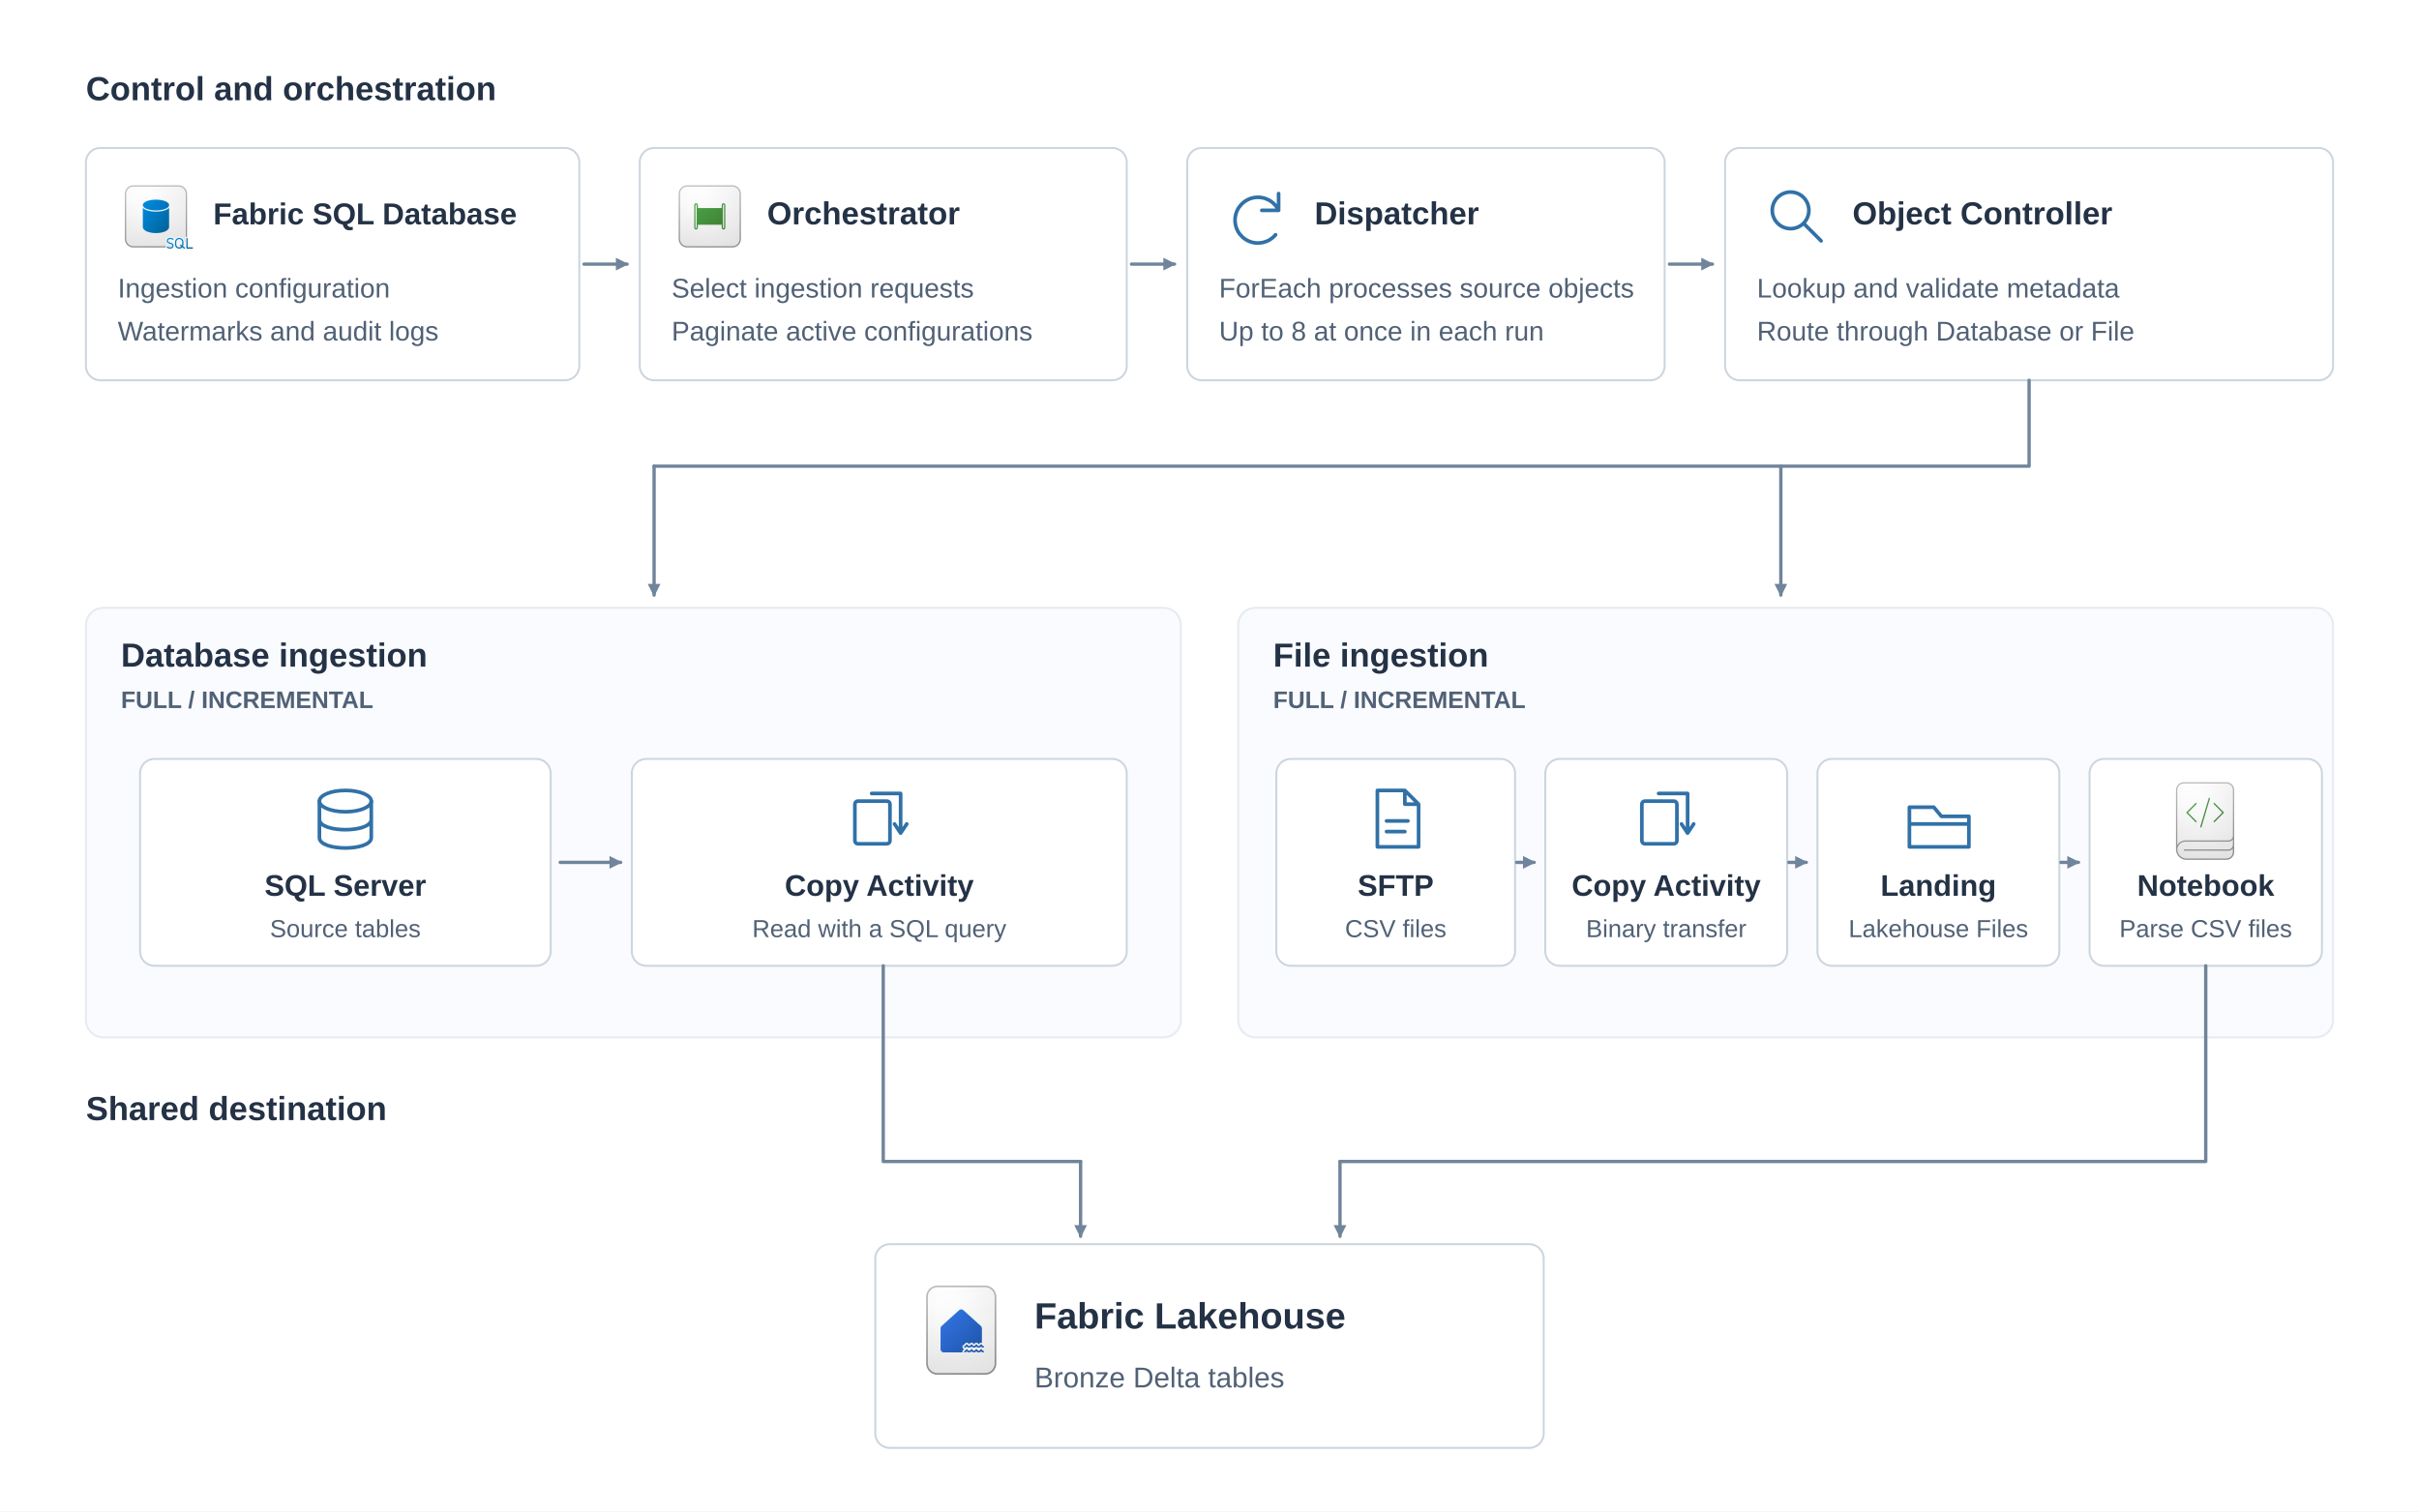
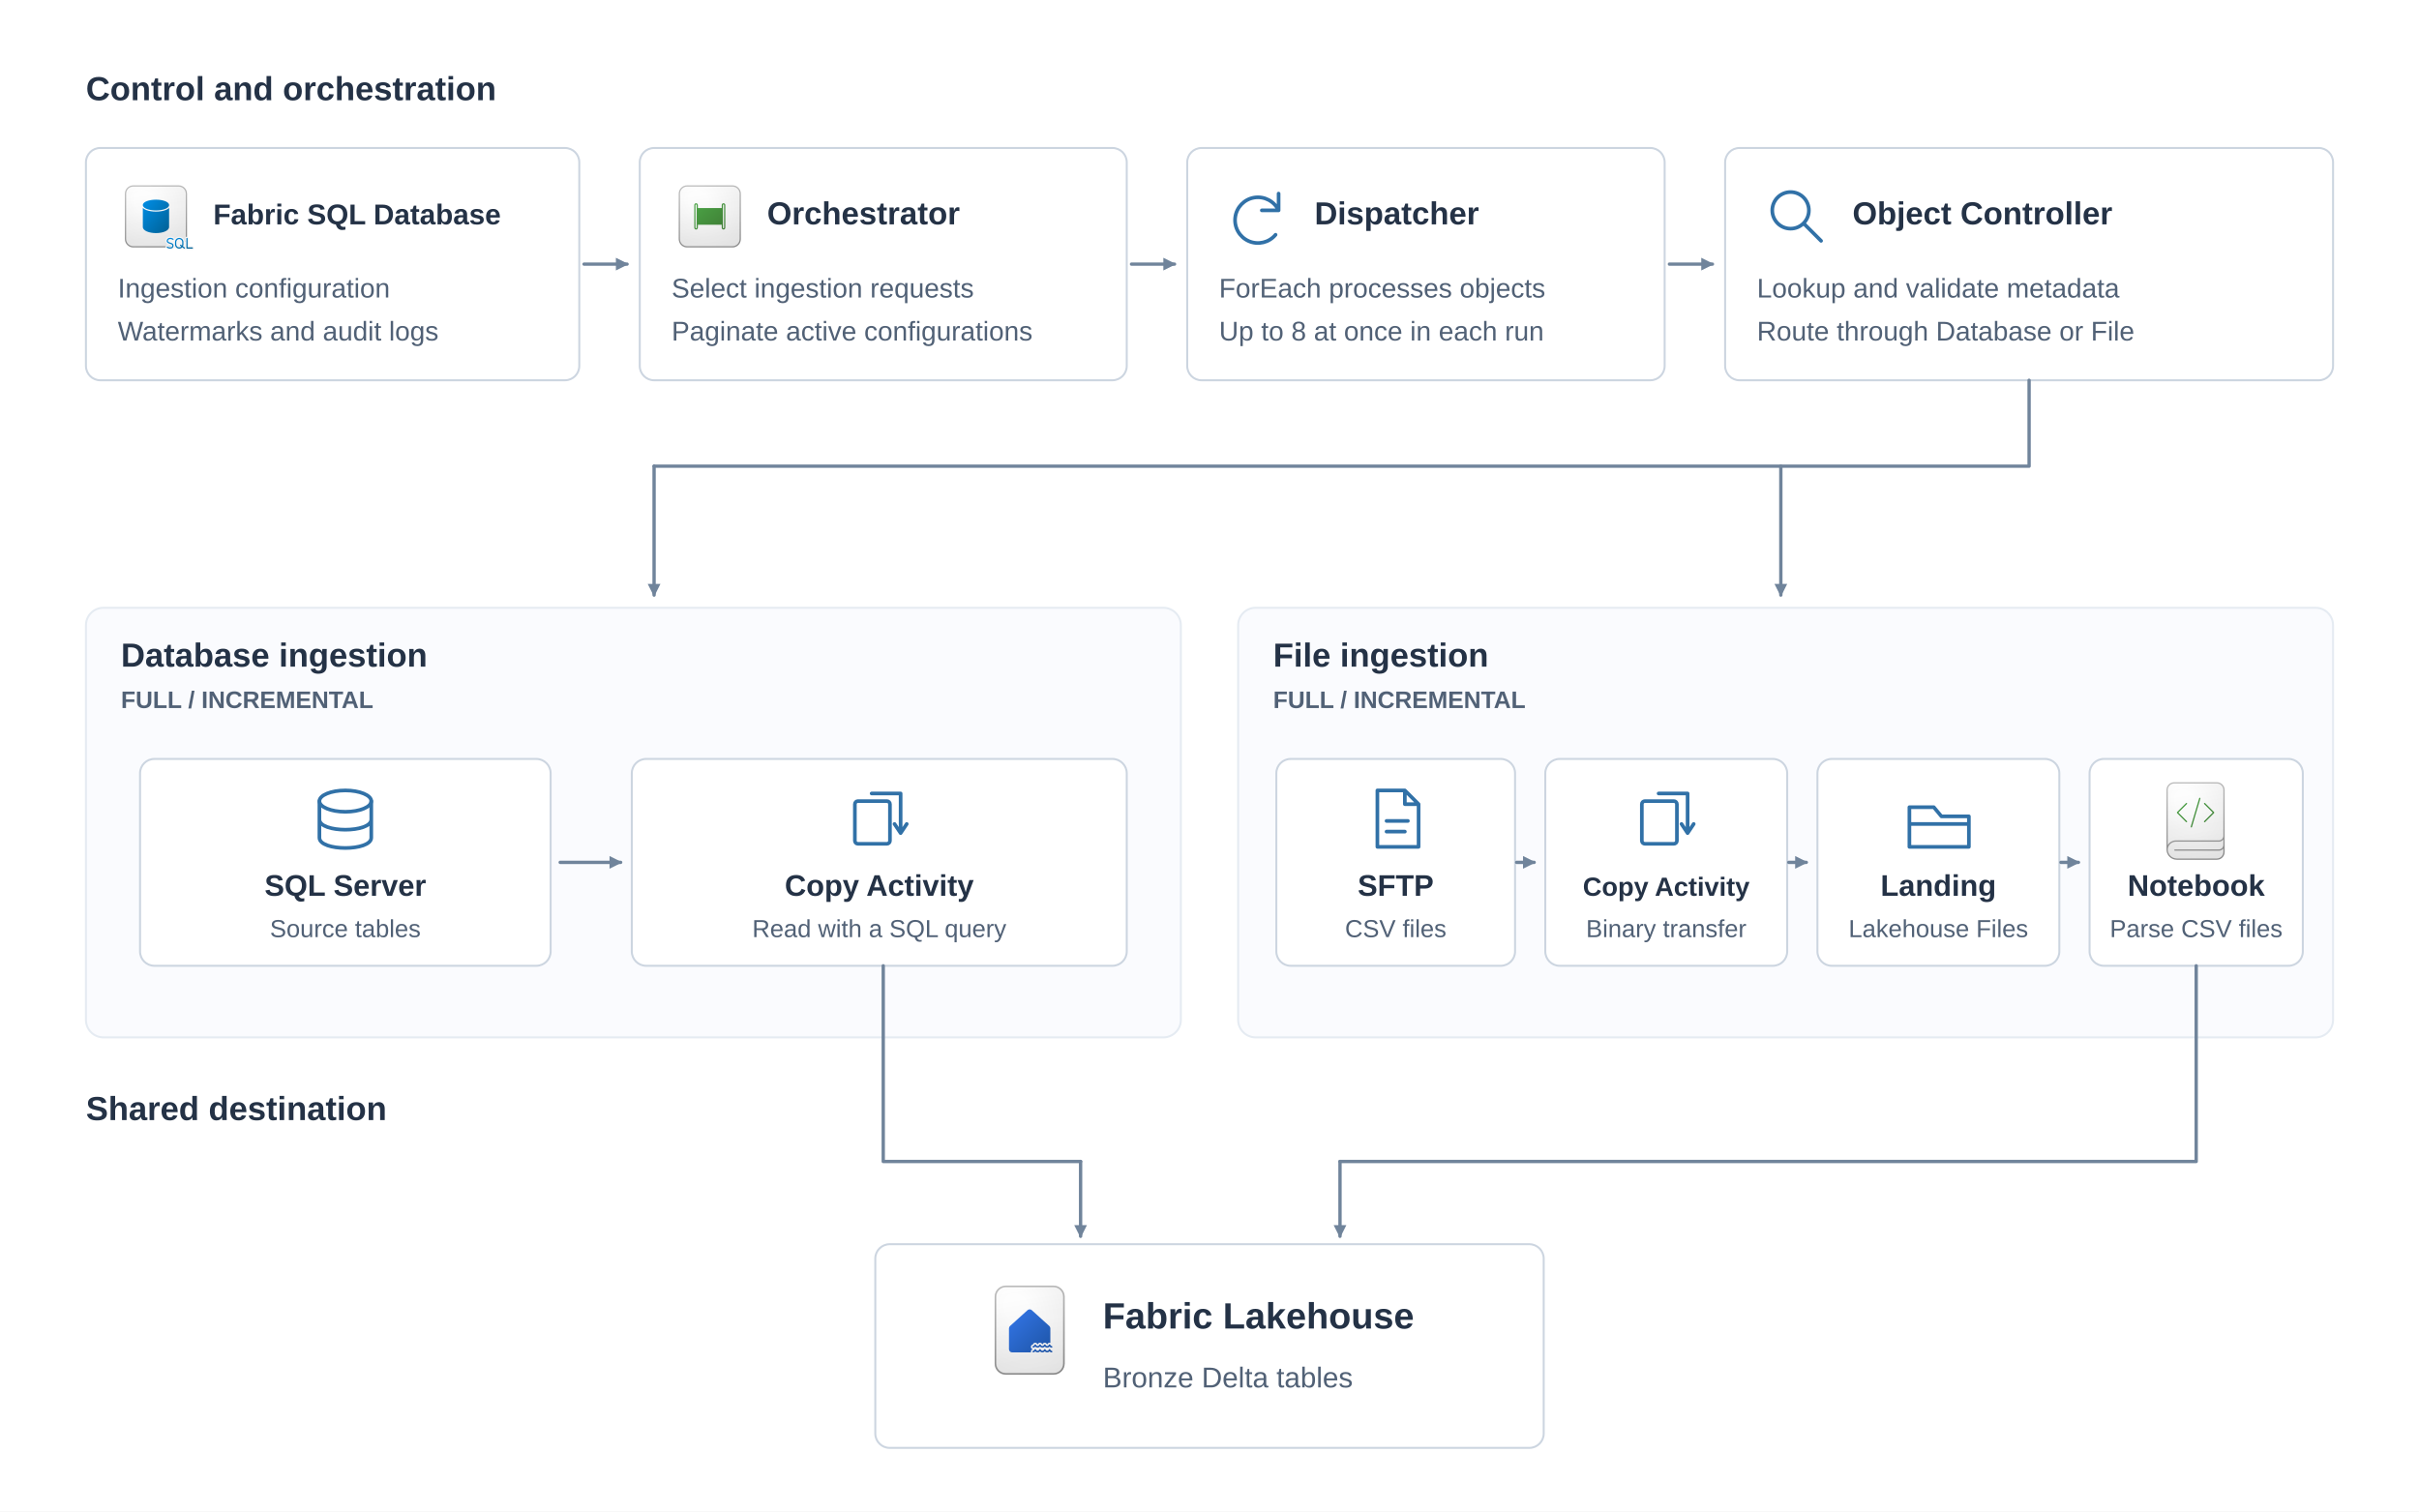
<svg xmlns="http://www.w3.org/2000/svg" width="1520" height="950" viewBox="0 0 1520 950" role="img" aria-labelledby="architecture-title architecture-description">
  <defs>
    <marker id="arrow" markerWidth="8" markerHeight="8" refX="7" refY="4" orient="auto" markerUnits="userSpaceOnUse">
      <path d="M0 0 L8 4 L0 8 Z" fill="#70849B" />
    </marker>
  </defs>
  <rect x="0" y="0" width="1520" height="950" fill="#FFFFFF" />
  <text x="54" y="63" font-family="Segoe UI, Arial, sans-serif" font-size="21" font-weight="650" fill="#243246">Control and orchestration</text>
  <rect x="54" y="93" width="310" height="146" rx="9" fill="#fff" stroke="#CCD5E0" stroke-width="1.25" />
  <svg x="74" y="112" width="48" height="48" viewBox="0 0 64 64" aria-hidden="true">
    <path fill="url(#i736854-a)" d="M6 13a7 7 0 0 1 7-7h38a7 7 0 0 1 7 7v38a7 7 0 0 1-7 7H13a7 7 0 0 1-7-7z" />
    <path fill="url(#i736854-b)" fill-opacity=".2" d="M6 13a7 7 0 0 1 7-7h38a7 7 0 0 1 7 7v38a7 7 0 0 1-7 7H13a7 7 0 0 1-7-7z" />
    <path fill="url(#i736854-c)" fill-rule="evenodd" d="M51 7H13a6 6 0 0 0-6 6v38a6 6 0 0 0 6 6h38a6 6 0 0 0 6-6V13a6 6 0 0 0-6-6M13 6a7 7 0 0 0-7 7v38a7 7 0 0 0 7 7h38a7 7 0 0 0 7-7V13a7 7 0 0 0-7-7z" clip-rule="evenodd" />
    <path fill="#F5F5F5" d="M43.59 60a4.83 4.83 0 0 1-3.03-1.09 1.505 1.505 0 0 1-.21-2.11 1.5 1.5 0 0 1 2.11-.21c.33.27.74.41 1.17.41h.16c.94 0 .94-.19.94-.5 0-.21-.82-.44-1.09-.51l-.13-.04c-.87-.24-3.5-.98-3.5-3.44.04-.59.17-1.06.4-1.52.23-.44.54-.83.92-1.14.7-.59 1.64-.9 2.7-.9 1.16 0 2.36.39 3.2 1.03.32.243.513.592.57.961q.23-.33.52-.621c.82-.82 1.98-1.28 3.18-1.28s2.37.47 3.18 1.28a4.47 4.47 0 0 1 1.297 2.72 1 1 0 0 1 .523.26v-2.8c0-.83.67-1.5 1.5-1.5s1.5.67 1.5 1.5V57h3c.83 0 1.5.67 1.5 1.5s-.67 1.5-1.5 1.5H58c-.41 0-.78-.163-1.051-.429a1.5 1.5 0 0 1-1.109.489c-.33 0-.64-.1-.9-.3l-.81-.61c-.76.55-1.67.85-2.63.85a4.47 4.47 0 0 1-3.737-2h-.302c-.535 1.249-1.788 1.98-3.531 1.98l-.088.004c-.062.002-.142.006-.222.006z" />
    <path fill="url(#i736854-d)" d="M42.59 51.39c.85-.71 2.53-.49 3.4.18.22.17.53.13.7-.09s.13-.53-.09-.7c-1.19-.91-3.39-1.21-4.65-.16a2.65 2.65 0 0 0-.96 1.89c0 1.69 1.92 2.24 2.77 2.47l.13.04c.96.26 1.82.58 1.82 1.47 0 .64-.19 1.49-1.86 1.49a2.82 2.82 0 0 1-2.04-.63.503.503 0 0 0-.7.07c-.17.21-.14.53.07.7.69.56 1.55.86 2.4.86.1 0 .21 0 .31-.01 1.79 0 2.82-.91 2.82-2.49 0-1.73-1.73-2.21-2.56-2.44l-.14-.04c-1.05-.29-2.01-.68-2.02-1.47.01-.22.07-.44.18-.64.1-.2.24-.37.42-.52z" />
    <path fill="url(#i736854-e)" fill-rule="evenodd" d="M54.63 57.03c.23-.48.37-1 .37-1.53v-2c0-.94-.36-1.81-1.03-2.48-1.32-1.32-3.63-1.32-4.95 0-.66.66-1.03 1.54-1.03 2.48v2c0 .92.37 1.82 1.03 2.47S50.56 59 51.49 59s1.81-.36 2.47-1.03a.5.5 0 0 0 .062-.08l.028-.04 1.47 1.1c.09.07.2.1.3.1.15 0 .3-.07.4-.2.17-.22.12-.53-.1-.7l-1.51-1.13zm-1.36.24c-.95.94-2.59.94-3.54 0-.47-.47-.73-1.11-.73-1.77v-2c0-.67.26-1.3.73-1.77s1.1-.73 1.77-.73 1.3.26 1.77.73.73 1.1.73 1.77v2c0 .32-.06.63-.18.92l-.92-.69a.5.5 0 0 0-.7.1c-.17.22-.12.53.1.7l.97.73z" clip-rule="evenodd" />
    <path fill="url(#i736854-f)" d="M58.5 58h4c.28 0 .5.22.5.5s-.22.5-.5.5H58c-.28 0-.5-.22-.5-.5v-8c0-.28.22-.5.5-.5s.5.22.5.5z" />
    <path fill="url(#i736854-g)" d="M21 24.866v16.148h.003c.036.794.426 1.495 1 2.077.601.61 1.439 1.13 2.424 1.553C26.401 45.49 29.085 46 32.02 46s5.61-.509 7.574-1.357c.98-.423 1.814-.943 2.411-1.553.576-.588.964-1.296.994-2.095H43v-16.13a5 5 0 0 1-.345.338c-.721.643-1.676 1.15-2.723 1.545C37.827 27.54 35.022 28 32 28s-5.827-.459-7.932-1.252c-1.047-.395-2.002-.902-2.723-1.545a5 5 0 0 1-.345-.337" />
    <path fill="url(#i736854-h)" d="M43 22.484v.032c-.006.76-.418 1.414-1.01 1.94-.597.533-1.43.986-2.41 1.356C37.612 26.553 34.932 27 32 27s-5.613-.447-7.58-1.188c-.85-.32-1.59-.704-2.16-1.148l-.038-.03a5 5 0 0 1-.212-.177c-.596-.531-1.01-1.19-1.01-1.957a2 2 0 0 1 .019-.282c.087-.647.47-1.21.991-1.675.597-.532 1.43-.985 2.41-1.355C26.388 18.447 29.068 18 32 18s5.613.447 7.58 1.188c.98.37 1.813.823 2.41 1.355q.07.063.138.129c.517.503.867 1.113.872 1.812" />
    <defs>
      <linearGradient id="i736854-a" x1="20.444" x2="27.022" y1="6" y2="58.622" gradientUnits="userSpaceOnUse">
        <stop stop-color="#fff" />
        <stop offset="1" stop-color="#EBEBEB" />
      </linearGradient>
      <linearGradient id="i736854-c" x1="22.792" x2="29.793" y1="6" y2="58.511" gradientUnits="userSpaceOnUse">
        <stop stop-color="#BBB" />
        <stop offset="1" stop-color="#888" />
      </linearGradient>
      <linearGradient id="i736854-d" x1="40.99" x2="47.411" y1="49.955" y2="65.492" gradientUnits="userSpaceOnUse">
        <stop stop-color="#008EE6" />
        <stop offset="1" stop-color="#006094" />
      </linearGradient>
      <linearGradient id="i736854-e" x1="40.99" x2="47.411" y1="49.955" y2="65.492" gradientUnits="userSpaceOnUse">
        <stop stop-color="#008EE6" />
        <stop offset="1" stop-color="#006094" />
      </linearGradient>
      <linearGradient id="i736854-f" x1="40.99" x2="47.411" y1="49.955" y2="65.492" gradientUnits="userSpaceOnUse">
        <stop stop-color="#008EE6" />
        <stop offset="1" stop-color="#006094" />
      </linearGradient>
      <linearGradient id="i736854-g" x1="21" x2="48.205" y1="18" y2="39.375" gradientUnits="userSpaceOnUse">
        <stop stop-color="#008EE6" />
        <stop offset="1" stop-color="#006094" />
      </linearGradient>
      <linearGradient id="i736854-h" x1="21" x2="48.205" y1="18" y2="39.375" gradientUnits="userSpaceOnUse">
        <stop stop-color="#008EE6" />
        <stop offset="1" stop-color="#006094" />
      </linearGradient>
      <radialGradient id="i736854-b" cx="0" cy="0" r="1" gradientTransform="matrix(27.4444 41.16672 -35.62501 23.74995 22.61 19.541)" gradientUnits="userSpaceOnUse">
        <stop offset=".177" stop-color="#fff" />
        <stop offset="1" stop-color="#B8B8B8" />
      </radialGradient>
    </defs>
  </svg>
-   <text x="134" y="141" font-family="Segoe UI, Arial, sans-serif" font-size="19" font-weight="650" fill="#243246">Fabric SQL Database</text>
+   <text x="134" y="141" font-family="Segoe UI, Arial, sans-serif" font-size="18" font-weight="650" fill="#243246">Fabric SQL Database</text>
  <text x="74" y="187" font-family="Segoe UI, Arial, sans-serif" font-size="17" font-weight="400" fill="#516176">Ingestion configuration</text>
  <text x="74" y="214" font-family="Segoe UI, Arial, sans-serif" font-size="17" font-weight="400" fill="#516176">Watermarks and audit logs</text>
  <rect x="402" y="93" width="306" height="146" rx="9" fill="#fff" stroke="#CCD5E0" stroke-width="1.25" />
  <svg x="422" y="112" width="48" height="48" viewBox="0 0 64 64" aria-hidden="true">
    <path fill="url(#i096c8c-a)" d="M6 13a7 7 0 0 1 7-7h38a7 7 0 0 1 7 7v38a7 7 0 0 1-7 7H13a7 7 0 0 1-7-7z" />
    <path fill="url(#i096c8c-b)" fill-opacity=".2" d="M6 13a7 7 0 0 1 7-7h38a7 7 0 0 1 7 7v38a7 7 0 0 1-7 7H13a7 7 0 0 1-7-7z" />
    <path fill="url(#i096c8c-c)" fill-rule="evenodd" d="M51 7H13a6 6 0 0 0-6 6v38a6 6 0 0 0 6 6h38a6 6 0 0 0 6-6V13a6 6 0 0 0-6-6M13 6a7 7 0 0 0-7 7v38a7 7 0 0 0 7 7h38a7 7 0 0 0 7-7V13a7 7 0 0 0-7-7z" clip-rule="evenodd" />
    <path fill="url(#i096c8c-d)" fill-rule="evenodd" d="M22 41.5V39h20v2.5a1.5 1.5 0 0 0 3 0v-19a1.5 1.5 0 0 0-3 0V25H22v-2.5a1.5 1.5 0 0 0-3 0v19a1.5 1.5 0 0 0 3 0m-1 0v-19a.5.5 0 0 0-1 0v19a.5.5 0 0 0 1 0m23-19v19a.5.5 0 0 1-1 0v-19a.5.5 0 0 1 1 0" clip-rule="evenodd" />
    <defs>
      <linearGradient id="i096c8c-a" x1="20.444" x2="27.022" y1="6" y2="58.622" gradientUnits="userSpaceOnUse">
        <stop stop-color="#fff" />
        <stop offset="1" stop-color="#EBEBEB" />
      </linearGradient>
      <linearGradient id="i096c8c-c" x1="22.792" x2="29.793" y1="6" y2="58.511" gradientUnits="userSpaceOnUse">
        <stop stop-color="#BBB" />
        <stop offset="1" stop-color="#888" />
      </linearGradient>
      <linearGradient id="i096c8c-d" x1="19" x2="40.697" y1="21" y2="46.641" gradientUnits="userSpaceOnUse">
        <stop stop-color="#4BA446" />
        <stop offset="1" stop-color="#3F7D35" />
      </linearGradient>
      <radialGradient id="i096c8c-b" cx="0" cy="0" r="1" gradientTransform="matrix(27.4444 41.16672 -35.62501 23.74995 22.61 19.541)" gradientUnits="userSpaceOnUse">
        <stop offset=".177" stop-color="#fff" />
        <stop offset="1" stop-color="#B8B8B8" />
      </radialGradient>
    </defs>
  </svg>
  <text x="482" y="141" font-family="Segoe UI, Arial, sans-serif" font-size="20" font-weight="650" fill="#243246">Orchestrator</text>
  <text x="422" y="187" font-family="Segoe UI, Arial, sans-serif" font-size="17" font-weight="400" fill="#516176">Select ingestion requests</text>
  <text x="422" y="214" font-family="Segoe UI, Arial, sans-serif" font-size="17" font-weight="400" fill="#516176">Paginate active configurations</text>
  <rect x="746" y="93" width="300" height="146" rx="9" fill="#fff" stroke="#CCD5E0" stroke-width="1.25" />
  <svg x="767" y="114" width="46" height="46" viewBox="0 0 48 48" aria-hidden="true">
    <g stroke="#3171A7" stroke-width="2.4" stroke-linejoin="round" stroke-linecap="round" fill="none">
      <path d="M38 19a15 15 0 1 0-2 16 M38 19V8 M38 19H27" />
    </g>
  </svg>
  <text x="826" y="141" font-family="Segoe UI, Arial, sans-serif" font-size="20" font-weight="650" fill="#243246">Dispatcher</text>
-   <text x="766" y="187" font-family="Segoe UI, Arial, sans-serif" font-size="17" font-weight="400" fill="#516176">ForEach processes source objects</text>
+   <text x="766" y="187" font-family="Segoe UI, Arial, sans-serif" font-size="17" font-weight="400" fill="#516176">ForEach processes objects</text>
  <text x="766" y="214" font-family="Segoe UI, Arial, sans-serif" font-size="17" font-weight="400" fill="#516176">Up to 8 at once in each run</text>
  <rect x="1084" y="93" width="382" height="146" rx="9" fill="#fff" stroke="#CCD5E0" stroke-width="1.25" />
  <svg x="1105" y="114" width="46" height="46" viewBox="0 0 48 48" aria-hidden="true">
    <g stroke="#3171A7" stroke-width="2.4" stroke-linejoin="round" stroke-linecap="round" fill="none">
      <circle cx="21" cy="19" r="12" />
      <path d="M30 28l11 11" />
    </g>
  </svg>
  <text x="1164" y="141" font-family="Segoe UI, Arial, sans-serif" font-size="20" font-weight="650" fill="#243246">Object Controller</text>
  <text x="1104" y="187" font-family="Segoe UI, Arial, sans-serif" font-size="17" font-weight="400" fill="#516176">Lookup and validate metadata</text>
  <text x="1104" y="214" font-family="Segoe UI, Arial, sans-serif" font-size="17" font-weight="400" fill="#516176">Route through Database or File</text>
  <path d="M367 166 H394" stroke="#70849B" stroke-width="2.1" stroke-linejoin="round" stroke-linecap="round" fill="none" marker-end="url(#arrow)" />
  <path d="M711 166 H738" stroke="#70849B" stroke-width="2.1" stroke-linejoin="round" stroke-linecap="round" fill="none" marker-end="url(#arrow)" />
  <path d="M1049 166 H1076" stroke="#70849B" stroke-width="2.1" stroke-linejoin="round" stroke-linecap="round" fill="none" marker-end="url(#arrow)" />
  <path d="M1275 239 V293 H411" stroke="#70849B" stroke-width="2.1" stroke-linejoin="round" stroke-linecap="round" fill="none" />
  <path d="M411 293 V374" stroke="#70849B" stroke-width="2.1" stroke-linejoin="round" stroke-linecap="round" fill="none" marker-end="url(#arrow)" />
  <path d="M1119 293 V374" stroke="#70849B" stroke-width="2.1" stroke-linejoin="round" stroke-linecap="round" fill="none" marker-end="url(#arrow)" />
  <rect x="54" y="382" width="688" height="270" rx="11" fill="#FAFBFE" stroke="#E5EBF2" stroke-width="1.25" />
  <rect x="778" y="382" width="688" height="270" rx="11" fill="#FAFBFE" stroke="#E5EBF2" stroke-width="1.25" />
  <text x="76" y="419" font-family="Segoe UI, Arial, sans-serif" font-size="21" font-weight="650" fill="#243246">Database ingestion</text>
  <text x="76" y="445" font-family="Segoe UI, Arial, sans-serif" font-size="15" font-weight="550" fill="#516176">FULL / INCREMENTAL</text>
  <text x="800" y="419" font-family="Segoe UI, Arial, sans-serif" font-size="21" font-weight="650" fill="#243246">File ingestion</text>
  <text x="800" y="445" font-family="Segoe UI, Arial, sans-serif" font-size="15" font-weight="550" fill="#516176">FULL / INCREMENTAL</text>
  <rect x="88" y="477" width="258" height="130" rx="9" fill="#fff" stroke="#CCD5E0" stroke-width="1.25" />
  <svg x="194" y="492" width="46" height="46" viewBox="0 0 48 48" aria-hidden="true">
    <g stroke="#3171A7" stroke-width="2.4" stroke-linejoin="round" stroke-linecap="round" fill="none">
      <ellipse cx="24" cy="12" rx="17" ry="7" />
      <path d="M7 12v24c0 9 34 9 34 0V12 M7 24c0 9 34 9 34 0" />
    </g>
  </svg>
  <text x="217" y="563" font-family="Segoe UI, Arial, sans-serif" font-size="18.7" font-weight="650" fill="#243246" text-anchor="middle">SQL Server</text>
  <text x="217" y="589" font-family="Segoe UI, Arial, sans-serif" font-size="15.5" font-weight="400" fill="#516176" text-anchor="middle">Source tables</text>
  <rect x="397" y="477" width="311" height="130" rx="9" fill="#fff" stroke="#CCD5E0" stroke-width="1.25" />
  <svg x="529.5" y="492" width="46" height="46" viewBox="0 0 48 48" aria-hidden="true">
    <g stroke="#3171A7" stroke-width="2.4" stroke-linejoin="round" stroke-linecap="round" fill="none">
      <rect x="8" y="12" width="23" height="28" rx="2" />
      <path d="M19 7h19v26 M34 27l4 6 4-6" />
    </g>
  </svg>
  <text x="552.5" y="563" font-family="Segoe UI, Arial, sans-serif" font-size="18.7" font-weight="650" fill="#243246" text-anchor="middle">Copy Activity</text>
  <text x="552.5" y="589" font-family="Segoe UI, Arial, sans-serif" font-size="15.5" font-weight="400" fill="#516176" text-anchor="middle">Read with a SQL query</text>
  <path d="M352 542 H390" stroke="#70849B" stroke-width="2.1" stroke-linejoin="round" stroke-linecap="round" fill="none" marker-end="url(#arrow)" />
  <rect x="802" y="477" width="150" height="130" rx="9" fill="#fff" stroke="#CCD5E0" stroke-width="1.25" />
  <svg x="854" y="492" width="46" height="46" viewBox="0 0 48 48" aria-hidden="true">
    <g stroke="#3171A7" stroke-width="2.4" stroke-linejoin="round" stroke-linecap="round" fill="none">
      <path d="M12 5h18l9 9v28H12z M30 5v9h9 M18 25h14 M18 32h12" />
    </g>
  </svg>
  <text x="877" y="563" font-family="Segoe UI, Arial, sans-serif" font-size="18.7" font-weight="650" fill="#243246" text-anchor="middle">SFTP</text>
  <text x="877" y="589" font-family="Segoe UI, Arial, sans-serif" font-size="15.5" font-weight="400" fill="#516176" text-anchor="middle">CSV files</text>
  <rect x="971" y="477" width="152" height="130" rx="9" fill="#fff" stroke="#CCD5E0" stroke-width="1.25" />
  <svg x="1024" y="492" width="46" height="46" viewBox="0 0 48 48" aria-hidden="true">
    <g stroke="#3171A7" stroke-width="2.4" stroke-linejoin="round" stroke-linecap="round" fill="none">
      <rect x="8" y="12" width="23" height="28" rx="2" />
      <path d="M19 7h19v26 M34 27l4 6 4-6" />
    </g>
  </svg>
-   <text x="1047" y="563" font-family="Segoe UI, Arial, sans-serif" font-size="18.7" font-weight="650" fill="#243246" text-anchor="middle">Copy Activity</text>
+   <text x="1047" y="563" font-family="Segoe UI, Arial, sans-serif" font-size="16.5" font-weight="650" fill="#243246" text-anchor="middle">Copy Activity</text>
  <text x="1047" y="589" font-family="Segoe UI, Arial, sans-serif" font-size="15.5" font-weight="400" fill="#516176" text-anchor="middle">Binary transfer</text>
  <rect x="1142" y="477" width="152" height="130" rx="9" fill="#fff" stroke="#CCD5E0" stroke-width="1.25" />
  <svg x="1195" y="492" width="46" height="46" viewBox="0 0 48 48" aria-hidden="true">
    <g stroke="#3171A7" stroke-width="2.4" stroke-linejoin="round" stroke-linecap="round" fill="none">
      <path d="M5 16h16l5 6h18v20H5z M5 27h39" />
    </g>
  </svg>
  <text x="1218" y="563" font-family="Segoe UI, Arial, sans-serif" font-size="18.7" font-weight="650" fill="#243246" text-anchor="middle">Landing</text>
  <text x="1218" y="589" font-family="Segoe UI, Arial, sans-serif" font-size="15.5" font-weight="400" fill="#516176" text-anchor="middle">Lakehouse Files</text>
-   <rect x="1313" y="477" width="146" height="130" rx="9" fill="#fff" stroke="#CCD5E0" stroke-width="1.25" />
-   <svg x="1360" y="490" width="52" height="52" viewBox="0 0 64 64" aria-hidden="true">
+   <rect x="1313" y="477" width="134" height="130" rx="9" fill="#fff" stroke="#CCD5E0" stroke-width="1.25" />
+   <svg x="1354" y="490" width="52" height="52" viewBox="0 0 64 64" aria-hidden="true">
    <path fill="url(#i1be9bb-a)" fill-rule="evenodd" d="M13.875 2.5H48.5c2.343 0 4.893 2.759 4.893 5.172v35.73c0 1.479 1.255.442 0 1.348l.348 1.671v8.704l-.348 2.563-3.018 3.5h-35l-4.313-2-1.75-4.563v-2.25s1.143-1.715.348-.88V11.654c0-3.62.7-9.154 4.215-9.154" clip-rule="evenodd" />
    <path fill="url(#i1be9bb-b)" fill-opacity=".2" fill-rule="evenodd" d="M13.875 2.5H48.5c2.343 0 4.893 2.759 4.893 5.172v35.73c0 1.479 1.255.442 0 1.348l.348 1.671v8.704l-.348 2.563-3.018 3.5h-35l-4.313-2-1.75-4.563v-2.25s1.143-1.715.348-.88V11.654c0-3.62.7-9.154 4.215-9.154" clip-rule="evenodd" />
    <path fill="url(#i1be9bb-c)" fill-rule="evenodd" d="M9.006 54.32A8 8 0 0 0 17 62h31a6 6 0 0 0 6-6V8a6 6 0 0 0-6-6H15a6 6 0 0 0-6 6v46q0 .083.002.164L9 54.32zM15 3h33a5 5 0 0 1 5 5v35.5a3.5 3.5 0 0 1-3.5 3.5H16.32A7.32 7.32 0 0 0 10 50.625V8a5 5 0 0 1 5-5m-4.998 51.164A6.32 6.32 0 0 1 16.32 48H49.5a4.5 4.5 0 0 0 3.5-1.671V50.5a3.5 3.5 0 0 1-3.5 3.5h-34a.5.5 0 0 0 0 1h34a4.5 4.5 0 0 0 3.5-1.671V56a5 5 0 0 1-5 5H17a7 7 0 0 1-6.998-6.836" clip-rule="evenodd" />
    <path fill="url(#i1be9bb-d)" d="M34.926 14.02a.5.5 0 0 1 .337.623l-6.534 22a.5.5 0 1 1-.958-.285l6.533-22a.5.5 0 0 1 .622-.337Z" />
    <path fill="url(#i1be9bb-e)" d="M24.854 18.146a.5.5 0 0 0-.708 0l-6.929 6.93a.6.6 0 0 0 0 .848l6.93 6.93a.5.5 0 0 0 .707-.708L18.207 25.5l6.647-6.646a.5.5 0 0 0 0-.708" />
    <path fill="url(#i1be9bb-f)" d="M38.854 32.854a.5.5 0 0 1-.708-.708l6.647-6.646-6.647-6.646a.5.5 0 0 1 .708-.708l6.929 6.93a.6.6 0 0 1 0 .848z" />
    <defs>
      <linearGradient id="i1be9bb-a" x1="21.712" x2="31.364" y1="2.5" y2="61.231" gradientUnits="userSpaceOnUse">
        <stop stop-color="#fff" />
        <stop offset="1" stop-color="#EBEBEB" />
      </linearGradient>
      <linearGradient id="i1be9bb-c" x1="23.531" x2="34.158" y1="2" y2="61.777" gradientUnits="userSpaceOnUse">
        <stop stop-color="#BBB" />
        <stop offset="1" stop-color="#888" />
      </linearGradient>
      <linearGradient id="i1be9bb-d" x1="17.041" x2="39.452" y1="14" y2="42.176" gradientUnits="userSpaceOnUse">
        <stop stop-color="#4BA446" />
        <stop offset="1" stop-color="#3F7D35" />
      </linearGradient>
      <linearGradient id="i1be9bb-e" x1="17.041" x2="39.452" y1="14" y2="42.176" gradientUnits="userSpaceOnUse">
        <stop stop-color="#4BA446" />
        <stop offset="1" stop-color="#3F7D35" />
      </linearGradient>
      <linearGradient id="i1be9bb-f" x1="17.041" x2="39.452" y1="14" y2="42.176" gradientUnits="userSpaceOnUse">
        <stop stop-color="#4BA446" />
        <stop offset="1" stop-color="#3F7D35" />
      </linearGradient>
      <radialGradient id="i1be9bb-b" cx="0" cy="0" r="1" gradientTransform="rotate(63.112 -2.692 28.083)scale(52.0928 39.3979)" gradientUnits="userSpaceOnUse">
        <stop offset=".177" stop-color="#fff" />
        <stop offset="1" stop-color="#B8B8B8" />
      </radialGradient>
    </defs>
  </svg>
-   <text x="1386" y="563" font-family="Segoe UI, Arial, sans-serif" font-size="18.7" font-weight="650" fill="#243246" text-anchor="middle">Notebook</text>
-   <text x="1386" y="589" font-family="Segoe UI, Arial, sans-serif" font-size="15.5" font-weight="400" fill="#516176" text-anchor="middle">Parse CSV files</text>
+   <text x="1380" y="563" font-family="Segoe UI, Arial, sans-serif" font-size="18.7" font-weight="650" fill="#243246" text-anchor="middle">Notebook</text>
+   <text x="1380" y="589" font-family="Segoe UI, Arial, sans-serif" font-size="15.5" font-weight="400" fill="#516176" text-anchor="middle">Parse CSV files</text>
  <path d="M953 542 H964" stroke="#70849B" stroke-width="2.1" stroke-linejoin="round" stroke-linecap="round" fill="none" marker-end="url(#arrow)" />
  <path d="M1124 542 H1135" stroke="#70849B" stroke-width="2.1" stroke-linejoin="round" stroke-linecap="round" fill="none" marker-end="url(#arrow)" />
  <path d="M1295 542 H1306" stroke="#70849B" stroke-width="2.1" stroke-linejoin="round" stroke-linecap="round" fill="none" marker-end="url(#arrow)" />
  <text x="54" y="704" font-family="Segoe UI, Arial, sans-serif" font-size="21" font-weight="650" fill="#243246">Shared destination</text>
  <rect x="550" y="782" width="420" height="128" rx="9" fill="#fff" stroke="#CCD5E0" stroke-width="1.25" />
-   <svg x="572" y="804" width="64" height="64" viewBox="0 0 64 64" aria-hidden="true">
+   <svg x="615" y="804" width="64" height="64" viewBox="0 0 64 64" aria-hidden="true">
    <path fill="url(#i0b400e-a)" d="M10 11a7 7 0 0 1 7-7h30a7 7 0 0 1 7 7v42a7 7 0 0 1-7 7H17a7 7 0 0 1-7-7z" />
    <path fill="url(#i0b400e-b)" fill-opacity=".2" d="M10 11a7 7 0 0 1 7-7h30a7 7 0 0 1 7 7v42a7 7 0 0 1-7 7H17a7 7 0 0 1-7-7z" />
    <path fill="url(#i0b400e-c)" fill-rule="evenodd" d="M47 5H17a6 6 0 0 0-6 6v42a6 6 0 0 0 6 6h30a6 6 0 0 0 6-6V11a6 6 0 0 0-6-6M17 4a7 7 0 0 0-7 7v42a7 7 0 0 0 7 7h30a7 7 0 0 0 7-7V11a7 7 0 0 0-7-7z" clip-rule="evenodd" />
    <path fill="url(#i0b400e-d)" d="M32.837 46H21a2 2 0 0 1-2-2V30.888a2 2 0 0 1 .659-1.484l11-9.942a2 2 0 0 1 2.683 0l11 9.942A2 2 0 0 1 45 30.888v9.116a1.5 1.5 0 0 0-.5-.084c-.62 0-1.16.36-1.39.93-.01.04-.06.09-.11.13a.4.4 0 0 1-.11-.13 1.49 1.49 0 0 0-1.39-.93 1.49 1.49 0 0 0-1.39.92c-.01.04-.06.09-.11.13a.4.4 0 0 1-.11-.13 1.498 1.498 0 0 0-2.45-.488 1.4 1.4 0 0 0-.33.488c-.01.04-.06.09-.11.13a.4.4 0 0 1-.11-.13c-.23-.56-.76-.93-1.4-.93-.62.01-1.16.38-1.38.96-.04.09-.06.13-.06.13a.7.7 0 0 1-.13.04c-.8.18-1.31.99-1.13 1.79a1.48 1.48 0 0 0 1.266 1.157L34.05 44a.7.7 0 0 1-.13.04A1.505 1.505 0 0 0 32.837 46" />
    <path fill="url(#i0b400e-e)" d="M35.76 42.544a3 3 0 0 1-.23-.207q-.087.099-.188.185c-.281.242-.613.383-.982.466a.5.5 0 1 1-.22-.976c.257-.058.425-.141.55-.249.126-.107.241-.268.344-.533a.5.5 0 0 1 .93-.007c.072.178.22.382.416.538.196.154.41.239.613.239s.422-.085.622-.242c.198-.154.345-.352.418-.524a.499.499 0 0 1 .935 0 1.4 1.4 0 0 0 .412.526c.196.155.409.24.612.24.205 0 .423-.085.623-.242s.35-.359.421-.533l.002-.005a.5.5 0 0 1 .27-.27l.012-.005a.5.5 0 0 1 .36 0l.011.004c.12.05.22.145.272.274a1.4 1.4 0 0 0 .417.538c.196.154.409.239.612.239.205 0 .423-.085.623-.242.202-.157.35-.36.422-.535a.498.498 0 0 1 .82-.162.5.5 0 0 1 .11.17c.102.264.217.425.343.532.125.108.294.191.55.25a.5.5 0 1 1-.22.975c-.368-.083-.7-.224-.982-.466a2 2 0 0 1-.19-.188 3 3 0 0 1-.238.213c-.328.256-.757.453-1.238.453s-.907-.197-1.233-.456a2.4 2.4 0 0 1-.261-.24 2.5 2.5 0 0 1-.267.243c-.33.256-.758.453-1.239.453s-.907-.197-1.233-.456a2.4 2.4 0 0 1-.261-.24 2.5 2.5 0 0 1-.267.243c-.33.256-.758.453-1.238.453-.482 0-.908-.197-1.234-.456Z" />
    <path fill="url(#i0b400e-f)" d="M35.76 45.544a3 3 0 0 1-.23-.207q-.087.099-.188.185c-.281.242-.613.383-.982.466a.5.5 0 1 1-.22-.976c.257-.058.425-.141.55-.249.126-.107.241-.268.344-.533a.5.5 0 0 1 .93-.007c.072.178.22.382.416.538.196.154.41.239.613.239s.422-.085.622-.242c.198-.154.345-.352.418-.524a.499.499 0 0 1 .935 0 1.4 1.4 0 0 0 .412.526c.196.155.409.24.612.24.205 0 .423-.085.623-.242s.35-.359.421-.533l.002-.005a.5.5 0 0 1 .27-.27l.012-.005a.5.5 0 0 1 .36 0l.011.004c.12.05.22.145.272.274a1.4 1.4 0 0 0 .417.538c.196.154.409.239.612.239.205 0 .423-.085.623-.242.202-.157.35-.36.422-.535a.498.498 0 0 1 .82-.162.5.5 0 0 1 .11.17c.102.264.217.425.343.532.125.108.294.191.55.25a.5.5 0 1 1-.22.975c-.368-.083-.7-.224-.982-.466a2 2 0 0 1-.19-.188 3 3 0 0 1-.238.213c-.328.256-.757.453-1.238.453s-.907-.197-1.233-.456a2.4 2.4 0 0 1-.261-.24 2.5 2.5 0 0 1-.267.243c-.33.256-.758.453-1.239.453s-.907-.197-1.233-.456a2.4 2.4 0 0 1-.261-.24 2.5 2.5 0 0 1-.267.243c-.33.256-.758.453-1.238.453-.482 0-.908-.197-1.234-.456Z" />
    <defs>
      <linearGradient id="i0b400e-a" x1="22.222" x2="31.153" y1="4" y2="60.135" gradientUnits="userSpaceOnUse">
        <stop stop-color="#fff" />
        <stop offset="1" stop-color="#EBEBEB" />
      </linearGradient>
      <linearGradient id="i0b400e-c" x1="24.208" x2="33.702" y1="4" y2="59.944" gradientUnits="userSpaceOnUse">
        <stop stop-color="#BBB" />
        <stop offset="1" stop-color="#888" />
      </linearGradient>
      <linearGradient id="i0b400e-d" x1="19" x2="46.053" y1="18.946" y2="46.195" gradientUnits="userSpaceOnUse">
        <stop stop-color="#3477EA" />
        <stop offset="1" stop-color="#1D53A4" />
      </linearGradient>
      <linearGradient id="i0b400e-e" x1="19" x2="46.053" y1="18.946" y2="46.195" gradientUnits="userSpaceOnUse">
        <stop stop-color="#3477EA" />
        <stop offset="1" stop-color="#1D53A4" />
      </linearGradient>
      <linearGradient id="i0b400e-f" x1="19" x2="46.053" y1="18.946" y2="46.195" gradientUnits="userSpaceOnUse">
        <stop stop-color="#3477EA" />
        <stop offset="1" stop-color="#1D53A4" />
      </linearGradient>
      <radialGradient id="i0b400e-b" cx="0" cy="0" r="1" gradientTransform="matrix(23.22222 44.33329 -34.16705 17.89704 24.056 18.583)" gradientUnits="userSpaceOnUse">
        <stop offset=".177" stop-color="#fff" />
        <stop offset="1" stop-color="#B8B8B8" />
      </radialGradient>
    </defs>
  </svg>
-   <text x="650" y="835" font-family="Segoe UI, Arial, sans-serif" font-size="23" font-weight="650" fill="#243246">Fabric Lakehouse</text>
-   <text x="650" y="872" font-family="Segoe UI, Arial, sans-serif" font-size="18" font-weight="400" fill="#516176">Bronze Delta tables</text>
+   <text x="693" y="835" font-family="Segoe UI, Arial, sans-serif" font-size="23" font-weight="650" fill="#243246">Fabric Lakehouse</text>
+   <text x="693" y="872" font-family="Segoe UI, Arial, sans-serif" font-size="18" font-weight="400" fill="#516176">Bronze Delta tables</text>
  <path d="M555 607 V730 H679" stroke="#70849B" stroke-width="2.1" stroke-linejoin="round" stroke-linecap="round" fill="none" />
  <path d="M679 730 V777" stroke="#70849B" stroke-width="2.1" stroke-linejoin="round" stroke-linecap="round" fill="none" marker-end="url(#arrow)" />
-   <path d="M1386 607 V730 H842" stroke="#70849B" stroke-width="2.1" stroke-linejoin="round" stroke-linecap="round" fill="none" />
+   <path d="M1380 607 V730 H842" stroke="#70849B" stroke-width="2.1" stroke-linejoin="round" stroke-linecap="round" fill="none" />
  <path d="M842 730 V777" stroke="#70849B" stroke-width="2.1" stroke-linejoin="round" stroke-linecap="round" fill="none" marker-end="url(#arrow)" />
</svg>
